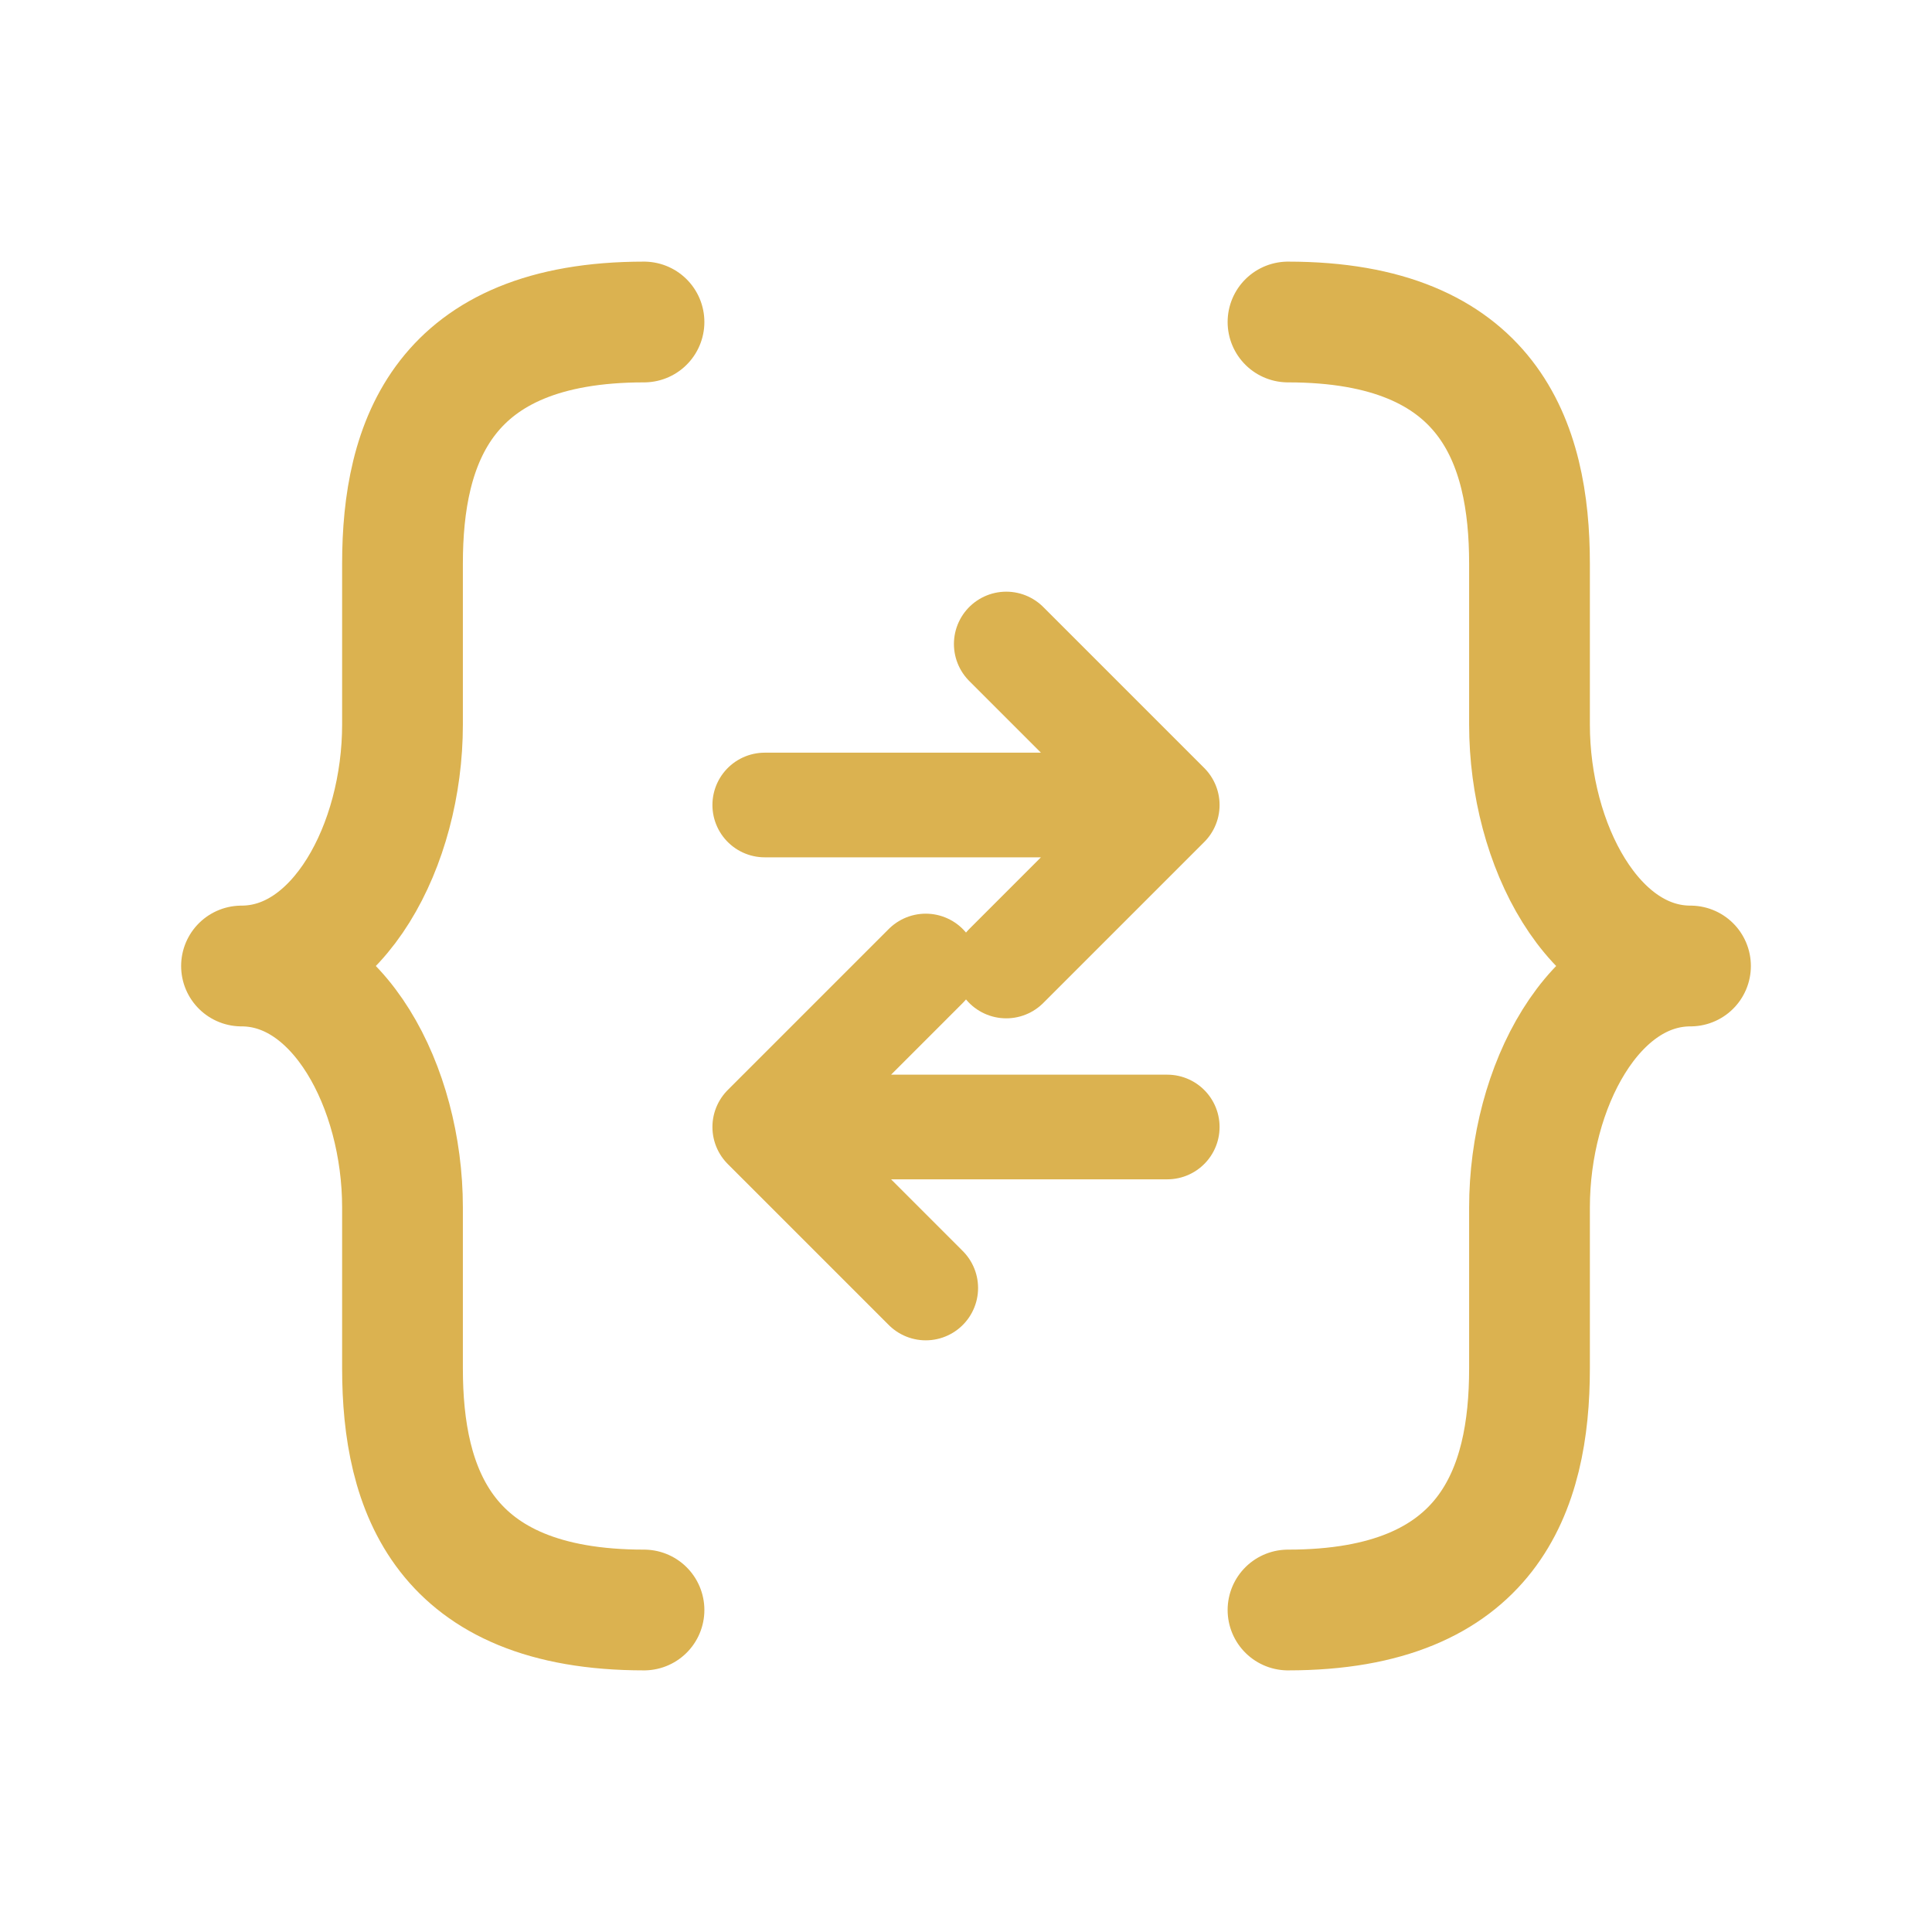
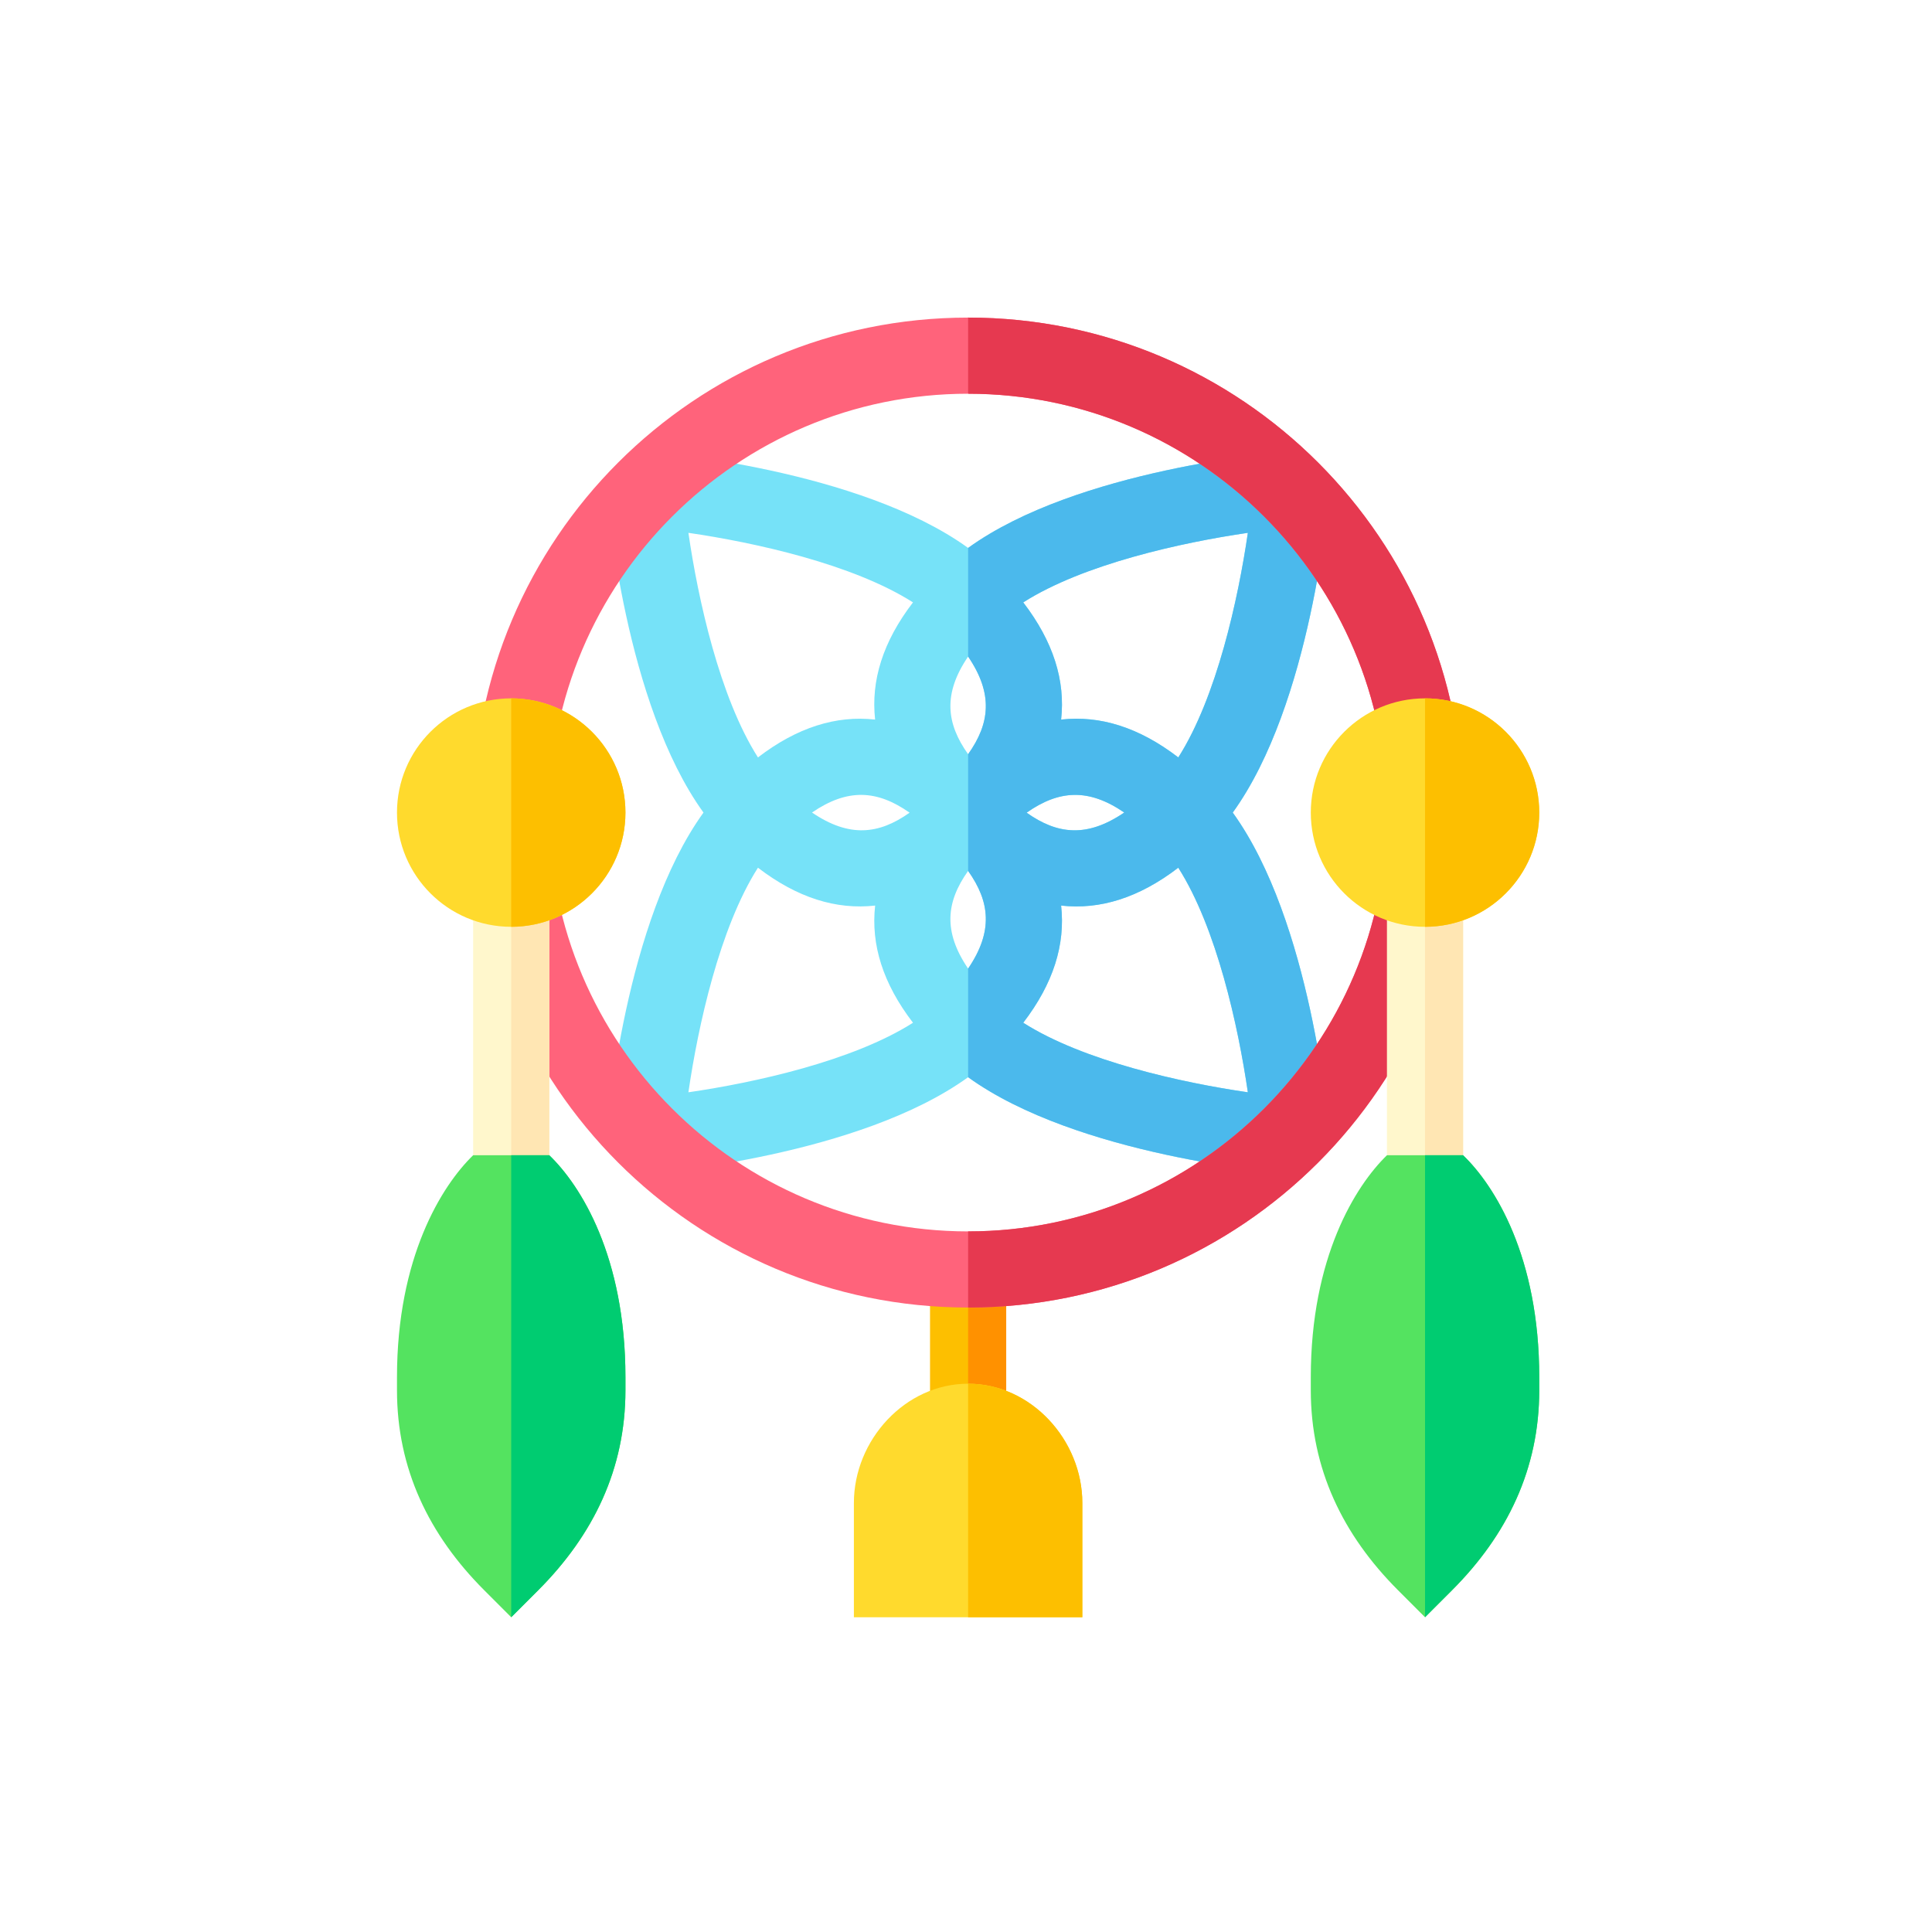
- <svg xmlns="http://www.w3.org/2000/svg" viewBox="0 0 24 24" fill="none" stroke="#DBB250" stroke-width="1.5" stroke-linecap="round" stroke-linejoin="round">
-   <path d="M8 4C5.5 4 5 5.5 5 7v2c0 1.5-.8 3-2 3 1.2 0 2 1.5 2 3v2c0 1.5.5 3 3 3" />
-   <path d="M16 4c2.5 0 3 1.5 3 3v2c0 1.5.8 3 2 3-1.2 0-2 1.5-2 3v2c0 1.5-.5 3-3 3" />
-   <path d="M9.5 10h5M12.5 8l2 2-2 2M14.5 14h-5M11.5 12l-2 2 2 2" stroke-width="1.3" />
+ <svg xmlns="http://www.w3.org/2000/svg" viewBox="0 0 73 73" version="1.1">
+   <defs>
+ 
+ </defs>
+   <g id="databases-and-servers/servers/rest-api" stroke="none" stroke-width="1" fill="none" fill-rule="evenodd">
+     <g id="dreamcatcher" transform="translate(15, 12)">
+       <polygon id="Shape" fill="#FDBF00" fill-rule="nonzero" points="21.58 35.967 20.141 35.967 20.141 41.721 21.58 41.721 23.019 41.721 23.019 35.967">
+ 
+ </polygon>
+       <polygon id="Shape" fill="#FF9100" fill-rule="nonzero" points="21.58 35.967 23.019 35.967 23.019 41.721 21.58 41.721">
+ 
+ </polygon>
+       <g id="Group" transform="translate(10.93391, 8.056562)">
+         <path d="M7.133,14.16 C5.663,14.324 4.192,13.869 2.705,12.729 C1.255,15.006 0.44,18.721 0.077,21.216 C2.571,20.852 6.286,20.038 8.563,18.587 C7.424,17.103 6.969,15.632 7.133,14.16 Z" id="Shape">
+ 
+ </path>
+         <path d="M2.705,8.563 C4.189,7.424 5.66,6.969 7.133,7.133 C6.969,5.66 7.424,4.189 8.563,2.705 C6.286,1.255 2.571,0.44 0.077,0.077 C0.44,2.571 1.254,6.286 2.705,8.563 Z" id="Shape">
+ 
+ </path>
+         <path d="M8.435,10.651 C7.213,9.791 6.096,9.721 4.748,10.644 C6.155,11.602 7.276,11.472 8.435,10.651 Z" id="Shape">
+ 
+ </path>
+       </g>
+       <path d="M35.222,6.609 L33.674,5.061 C33.323,5.089 25.694,5.732 21.58,8.703 C17.466,5.732 9.837,5.089 9.486,5.061 L7.938,6.609 C7.966,6.96 8.609,14.589 11.581,18.703 C8.609,22.817 7.966,30.446 7.938,30.797 L9.486,32.345 C9.837,32.317 17.466,31.674 21.58,28.702 C25.694,31.674 33.323,32.317 33.674,32.345 L35.222,30.797 C35.194,30.446 34.551,22.817 31.579,18.703 C34.551,14.589 35.194,6.96 35.222,6.609 Z M32.15,8.133 C31.786,10.628 30.972,14.343 29.522,16.619 C28.037,15.481 26.567,15.025 25.094,15.189 C25.258,13.717 24.802,12.246 23.663,10.761 C25.94,9.311 29.655,8.496 32.15,8.133 Z M27.479,18.701 C26.072,19.661 24.951,19.53 23.791,18.707 C25.01,17.849 26.128,17.775 27.479,18.701 Z M11.011,29.272 C11.374,26.778 12.189,23.062 13.639,20.786 C15.126,21.926 16.597,22.38 18.067,22.217 C17.903,23.689 18.358,25.16 19.497,26.644 C17.22,28.094 13.505,28.909 11.011,29.272 Z M15.682,18.701 C17.03,17.777 18.147,17.848 19.369,18.707 C18.21,19.529 17.089,19.659 15.682,18.701 Z M18.066,15.189 C16.594,15.025 15.123,15.481 13.639,16.619 C12.188,14.343 11.374,10.628 11.011,8.133 C13.505,8.496 17.22,9.311 19.497,10.761 C18.358,12.246 17.903,13.717 18.066,15.189 Z M21.58,24.598 C20.623,23.19 20.755,22.068 21.58,20.907 C22.405,22.068 22.537,23.19 21.58,24.598 Z M21.58,16.498 C20.755,15.337 20.623,14.216 21.58,12.808 C22.537,14.216 22.405,15.337 21.58,16.498 Z M32.15,29.272 C29.655,28.909 25.94,28.094 23.663,26.644 C24.802,25.16 25.258,23.689 25.094,22.217 C26.564,22.38 28.034,21.926 29.521,20.786 C30.971,23.062 31.786,26.778 32.15,29.272 Z" id="Shape" fill="#76E2F8" fill-rule="nonzero">
+ 
+ </path>
+       <path d="M35.222,30.797 C35.194,30.446 34.551,22.817 31.579,18.703 C34.551,14.589 35.194,6.96 35.222,6.609 L33.674,5.061 C33.323,5.089 25.694,5.732 21.58,8.703 L21.58,12.808 C22.537,14.216 22.405,15.337 21.58,16.498 L21.58,20.907 C22.405,22.068 22.537,23.19 21.58,24.598 L21.58,28.702 C25.694,31.673 33.323,32.316 33.674,32.345 L35.222,30.797 Z M32.15,8.133 C31.786,10.628 30.972,14.343 29.522,16.619 C28.037,15.481 26.567,15.025 25.094,15.189 C25.258,13.717 24.802,12.246 23.663,10.761 C25.94,9.311 29.655,8.496 32.15,8.133 Z M27.479,18.701 C26.072,19.661 24.951,19.53 23.791,18.707 C25.01,17.849 26.128,17.775 27.479,18.701 Z M23.663,26.644 C24.802,25.16 25.258,23.689 25.094,22.217 C26.564,22.38 28.034,21.926 29.521,20.786 C30.972,23.062 31.786,26.778 32.15,29.272 C29.655,28.909 25.94,28.094 23.663,26.644 Z" id="Shape" fill="#4BB9EC" fill-rule="nonzero">
+ 
+ </path>
+       <path d="M21.58,0 C11.251,0 2.877,8.374 2.877,18.703 C2.877,29.032 11.251,37.405 21.58,37.405 C31.909,37.405 40.283,29.032 40.283,18.703 C40.283,8.374 31.909,0 21.58,0 Z M21.58,34.528 C12.854,34.528 5.755,27.429 5.755,18.703 C5.755,9.977 12.854,2.877 21.58,2.877 C30.306,2.877 37.405,9.977 37.405,18.703 C37.405,27.429 30.306,34.528 21.58,34.528 Z" id="Shape" fill="#FF637B" fill-rule="nonzero">
+ 
+ </path>
+       <path d="M40.283,18.703 C40.283,8.374 31.909,0 21.58,0 L21.58,2.877 C30.306,2.877 37.405,9.977 37.405,18.703 C37.405,27.429 30.306,34.528 21.58,34.528 L21.58,37.405 C31.909,37.405 40.283,29.032 40.283,18.703 Z" id="Shape" fill="#E63950" fill-rule="nonzero">
+ 
+ </path>
+       <polygon id="Shape" fill="#FFF7CC" fill-rule="nonzero" points="38.844 20.141 37.405 20.141 37.405 31.651 38.844 34.528 40.283 31.651 40.283 20.141">
+ 
+ </polygon>
+       <polygon id="Shape" fill="#FFE6B3" fill-rule="nonzero" points="40.283 20.141 38.844 20.141 38.844 34.528 40.283 31.651">
+ 
+ </polygon>
+       <path d="M40.283,31.651 L38.844,31.651 L37.405,31.651 C36.216,32.805 34.528,35.511 34.528,40.036 L34.528,40.53 C34.528,43.495 35.731,45.993 37.827,48.089 L38.844,49.107 L39.861,48.09 C41.958,45.993 43.16,43.495 43.16,40.53 L43.16,40.036 C43.16,35.484 41.474,32.796 40.283,31.651 Z" id="Shape" fill="#54E360" fill-rule="nonzero">
+ 
+ </path>
+       <path d="M43.16,40.53 L43.16,40.036 C43.16,35.484 41.474,32.796 40.283,31.651 L38.844,31.651 L38.844,49.107 L39.861,48.09 C41.958,45.993 43.16,43.495 43.16,40.53 Z" id="Shape" fill="#00CC71" fill-rule="nonzero">
+ 
+ </path>
+       <circle id="Oval" fill="#FFDA2D" fill-rule="nonzero" cx="38.844" cy="18.703" r="4.316">
+ 
+ </circle>
+       <path d="M43.16,18.703 C43.16,16.323 41.224,14.387 38.844,14.387 L38.844,23.019 C41.224,23.019 43.16,21.083 43.16,18.703 Z" id="Shape" fill="#FDBF00" fill-rule="nonzero">
+ 
+ </path>
+       <polygon id="Shape" fill="#FFF7CC" fill-rule="nonzero" points="4.316 20.141 2.877 20.141 2.877 31.651 4.316 34.528 5.755 31.651 5.755 20.141">
+ 
+ </polygon>
+       <polygon id="Shape" fill="#FFE6B3" fill-rule="nonzero" points="5.755 20.141 4.316 20.141 4.316 34.528 5.755 31.651">
+ 
+ </polygon>
+       <path d="M5.755,31.651 L4.316,31.651 L2.877,31.651 C1.688,32.805 0,35.511 0,40.036 L0,40.53 C0,43.495 1.203,45.993 3.299,48.089 L4.316,49.107 L5.333,48.09 C7.429,45.993 8.632,43.495 8.632,40.53 L8.632,40.036 C8.632,35.484 6.946,32.796 5.755,31.651 Z" id="Shape" fill="#54E360" fill-rule="nonzero">
+ 
+ </path>
+       <path d="M8.632,40.53 L8.632,40.036 C8.632,35.484 6.946,32.796 5.755,31.651 L4.316,31.651 L4.316,49.107 L5.333,48.09 C7.429,45.993 8.632,43.495 8.632,40.53 Z" id="Shape" fill="#00CC71" fill-rule="nonzero">
+ 
+ </path>
+       <circle id="Oval" fill="#FFDA2D" fill-rule="nonzero" cx="4.316" cy="18.703" r="4.316">
+ 
+ </circle>
+       <path d="M8.632,18.703 C8.632,16.323 6.696,14.387 4.316,14.387 L4.316,23.019 C6.696,23.019 8.632,21.083 8.632,18.703 Z" id="Shape" fill="#FDBF00" fill-rule="nonzero">
+ 
+ </path>
+       <path d="M21.58,40.283 C19.2,40.283 17.264,42.411 17.264,44.791 L17.264,49.107 L21.58,49.107 L25.896,49.107 L25.896,44.791 C25.896,42.411 23.96,40.283 21.58,40.283 Z" id="Shape" fill="#FFDA2D" fill-rule="nonzero">
+ 
+ </path>
+       <path d="M25.896,44.791 C25.896,42.411 23.96,40.283 21.58,40.283 L21.58,49.107 L25.896,49.107 L25.896,44.791 Z" id="Shape" fill="#FDBF00" fill-rule="nonzero">
+ 
+ </path>
+     </g>
+   </g>
</svg>
